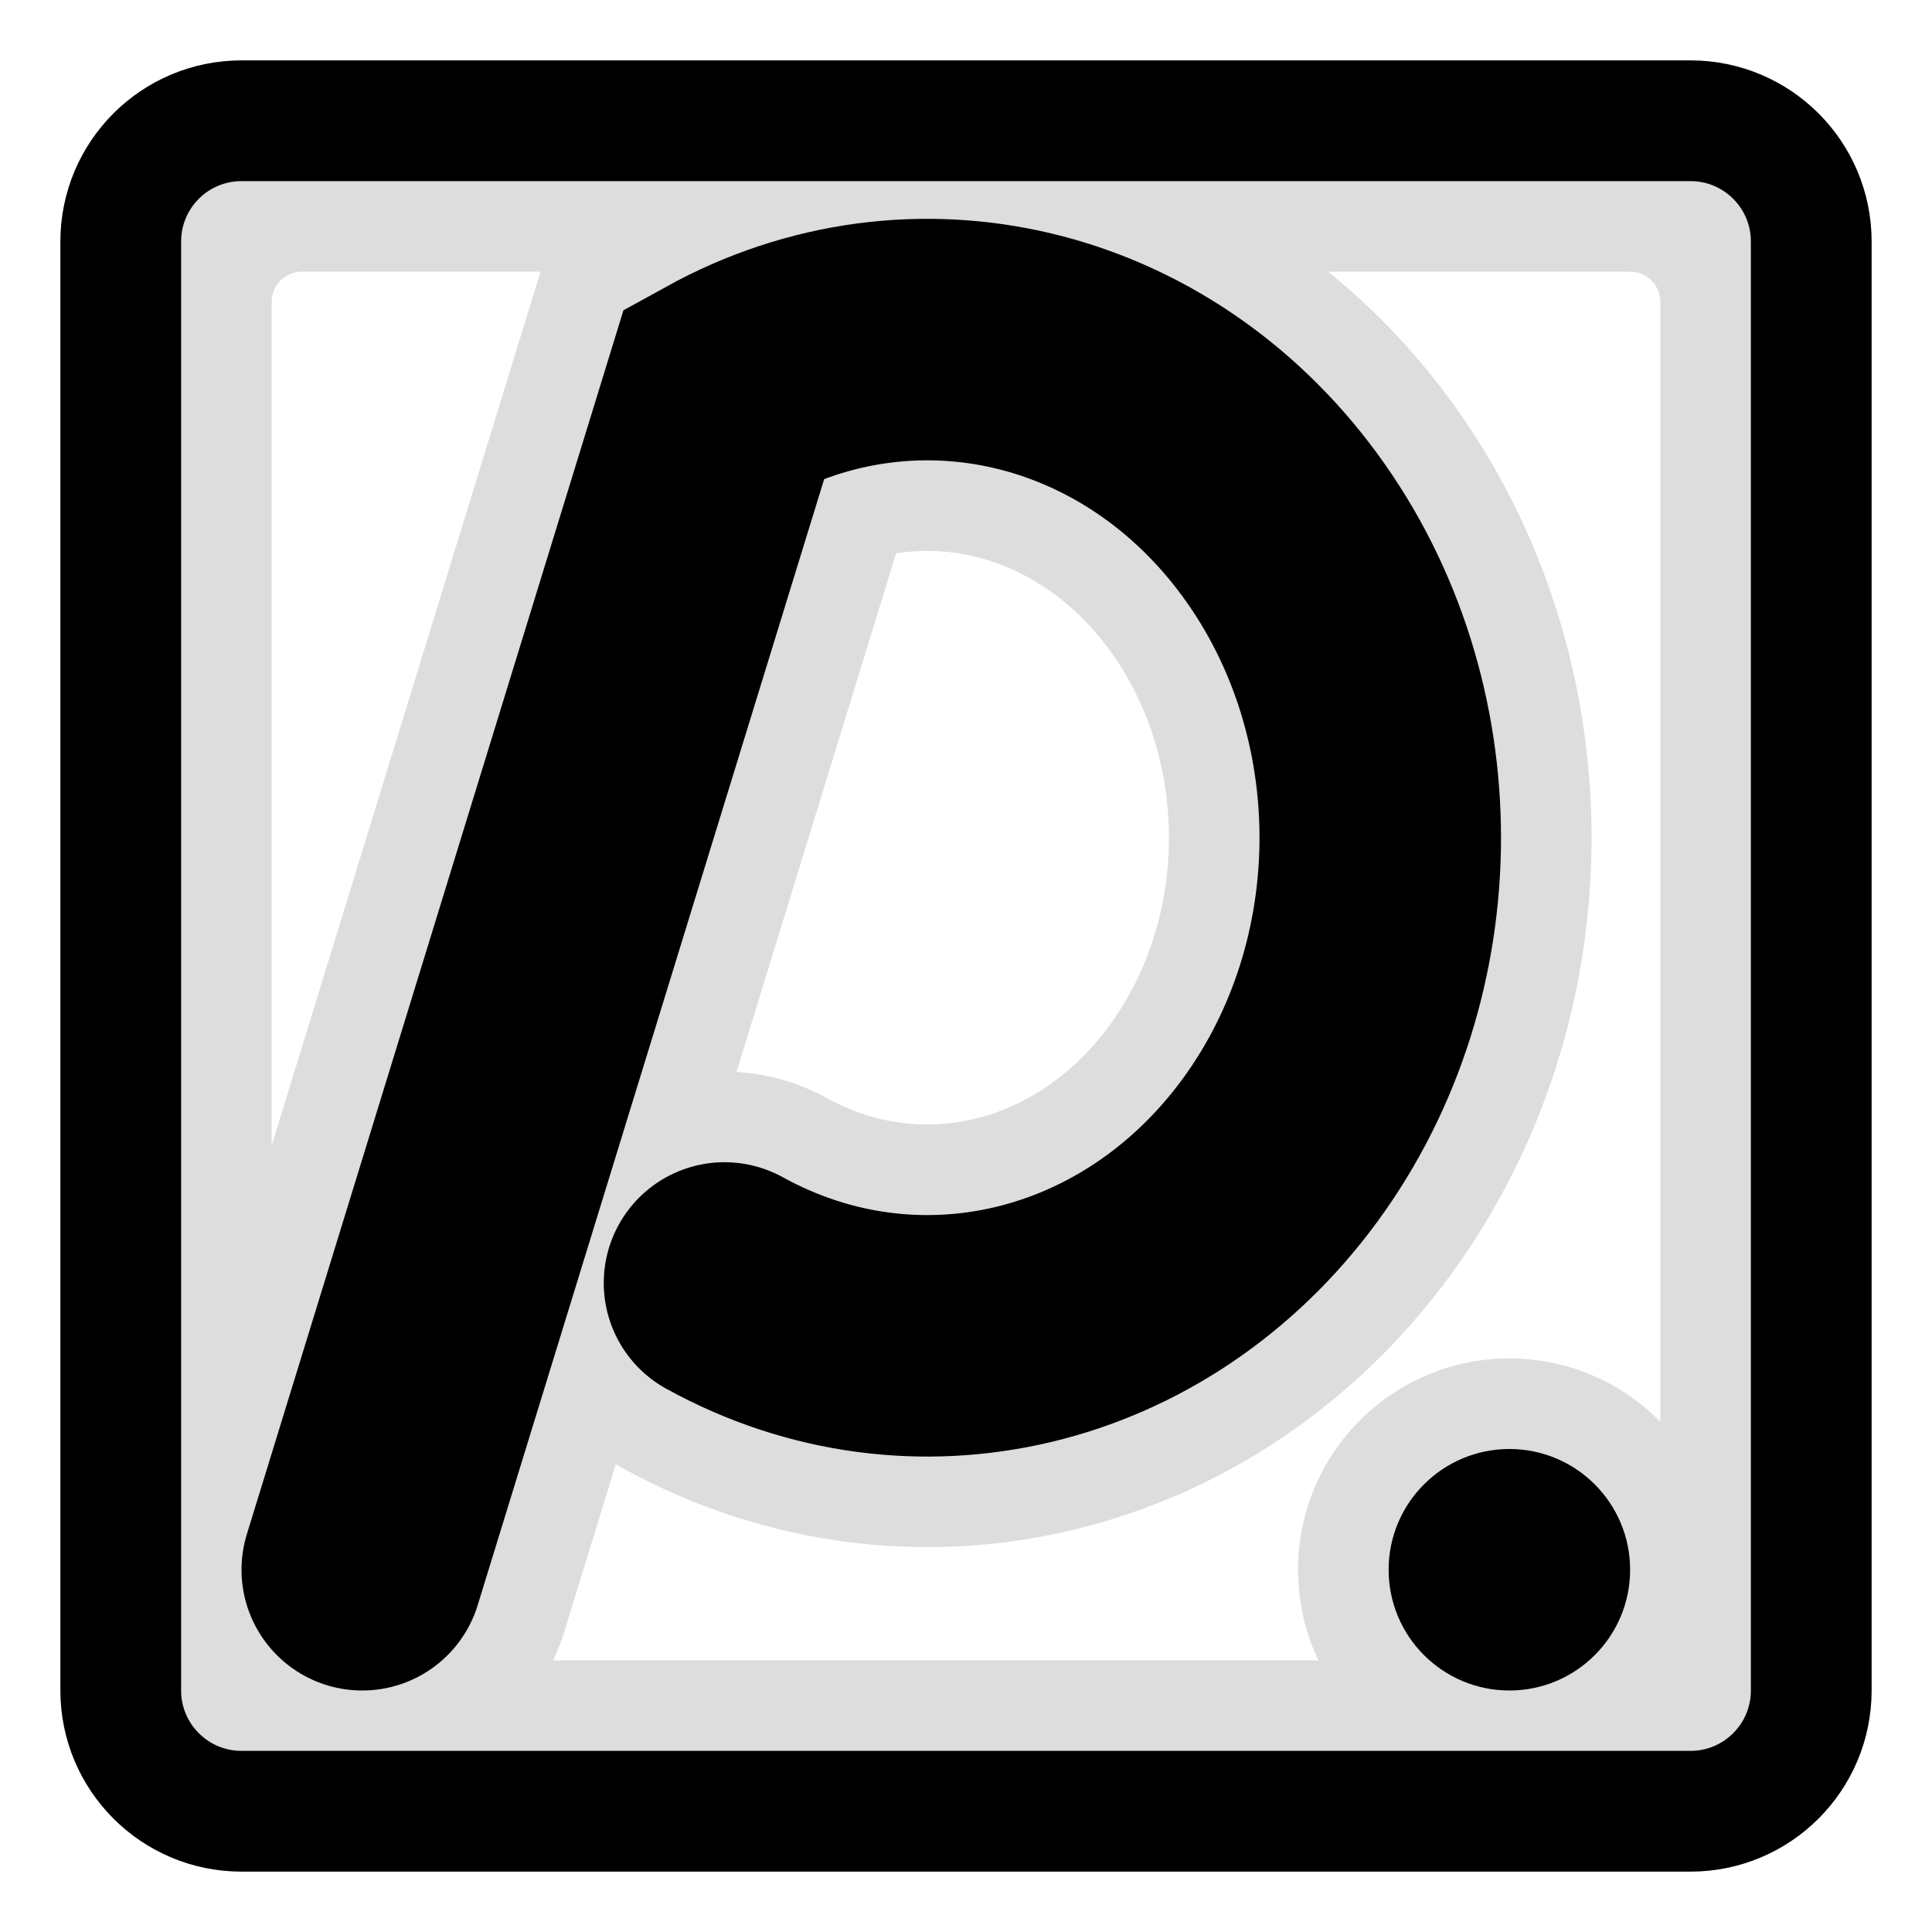
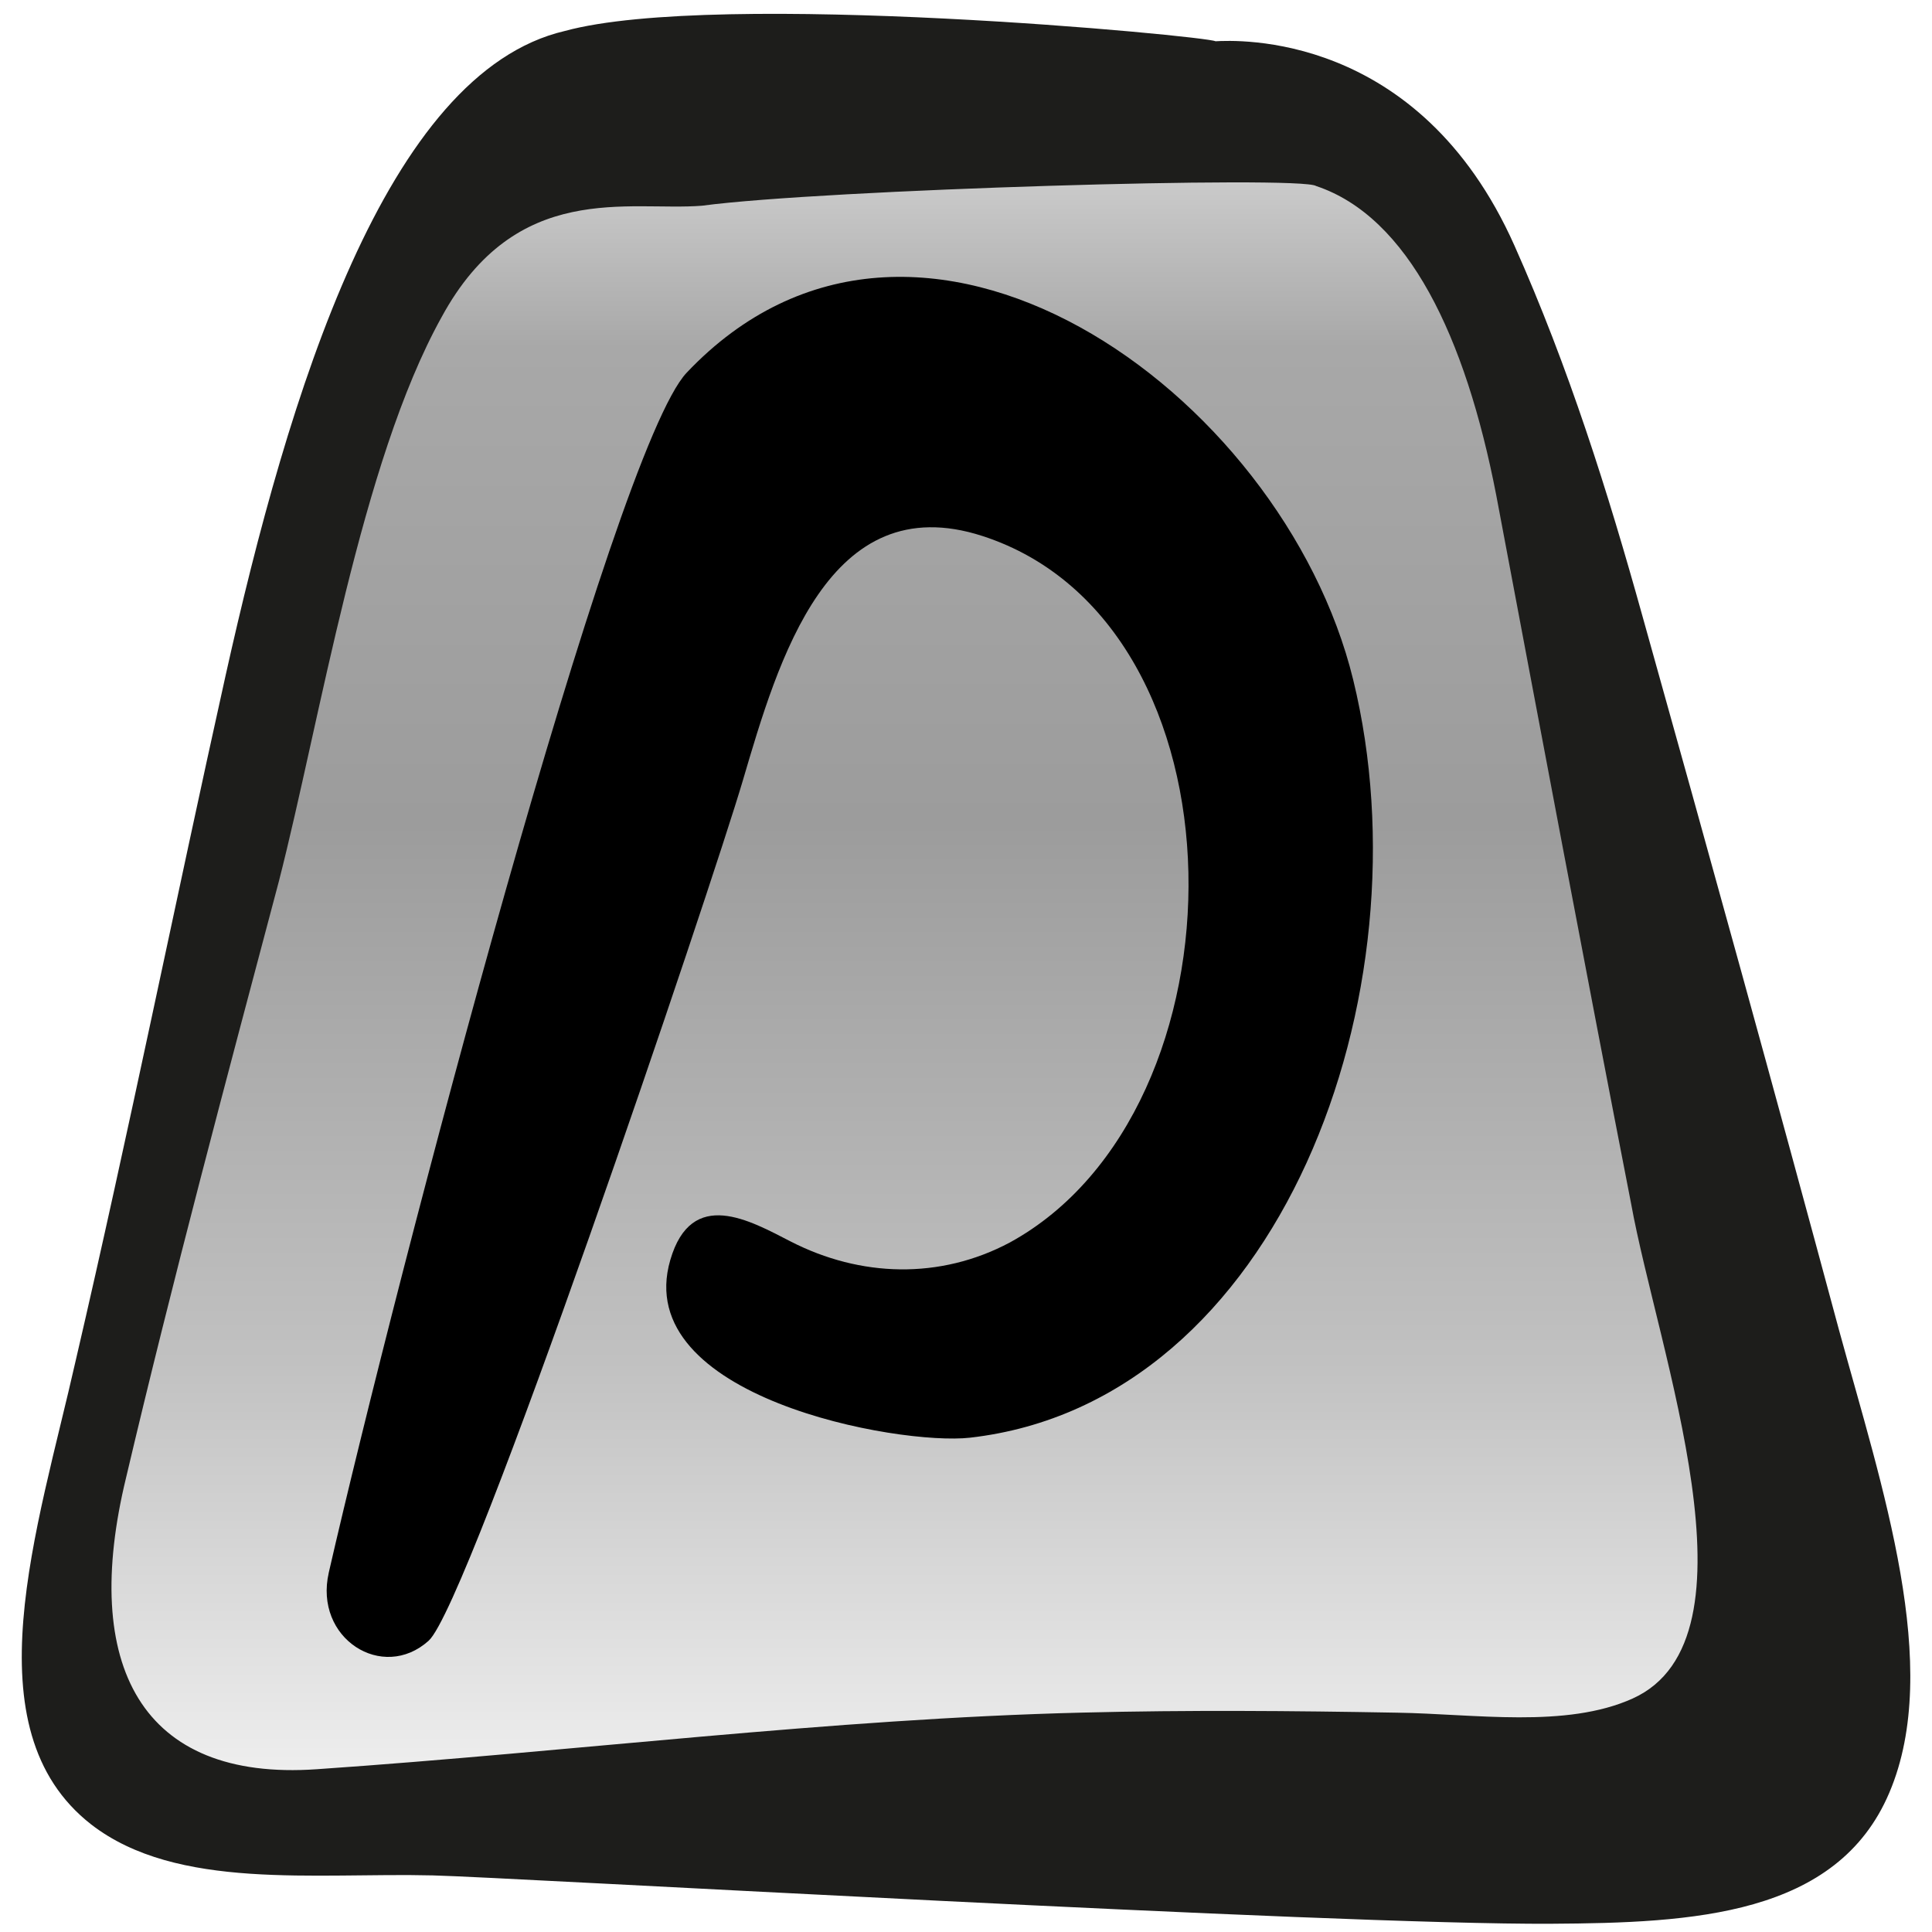
- <svg xmlns="http://www.w3.org/2000/svg" width="48" height="48" viewBox="0 0 128 128" version="1.1">
-   <rect x="12" y="12" rx="8" ry="8" width="104" height="104" fill="none" stroke="#DDD" stroke-width="12" />
-   <path d="M24,104 L48,26 A30,33 0 1,1 48,85" stroke="#DDD" stroke-width="28" stroke-linecap="round" fill="none" />
-   <circle r="14" cx="100" cy="104" fill="#DDD" />
-   <rect x="8" y="8" rx="8" ry="8" width="112" height="112" fill="none" stroke="black" stroke-width="8" />
-   <path d="M24,104 L48,26 A30,33 0 1,1 48,85" stroke="black" stroke-width="16" stroke-linecap="round" fill="none" />
-   <circle r="8" cx="100" cy="104" fill="black" />
+ <svg xmlns="http://www.w3.org/2000/svg" version="1.1" id="Capa_1" x="0px" y="0px" width="48px" height="48px" viewBox="0 0 48 48" enable-background="new 0 0 48 48" xml:space="preserve">
+   <g>
+     <linearGradient id="SVGID_1_" gradientUnits="userSpaceOnUse" x1="23.196" y1="790.816" x2="23.196" y2="743.711" gradientTransform="matrix(1 0 0 1 0 -743)">
+       <stop offset="0" style="stop-color:#FFFFFF" />
+       <stop offset="0.297" style="stop-color:#C1C1C1" />
+       <stop offset="0.581" style="stop-color:#9C9C9C" />
+       <stop offset="0.832" style="stop-color:#A8A8A8" />
+       <stop offset="1" style="stop-color:#EAEAEA" />
+     </linearGradient>
+     <path fill="url(#SVGID_1_)" d="M27.061,3.443c-4.427-0.107-8.855-0.031-13.278,0.232c-3.167,0.191-5.425,3.204-6.781,8.893   c-1.893,8.249-3.785,16.498-5.678,24.748c-1.355,5.702,0.68,8.264,6.114,7.932c10.499-0.622,21.02-0.622,31.518,0   c5.436,0.332,7.469-2.229,6.113-7.932c-1.893-8.251-3.784-16.499-5.678-24.748c-1.354-5.689-3.613-8.702-6.779-8.893   c-0.241-0.015-0.482-0.028-0.723-0.042C30.279,3.545,28.67,3.481,27.061,3.443z" />
+     <path fill="#1D1D1B" d="M45.693,33.056c-1.592-5.912-3.229-11.83-4.885-17.743c-0.859-3.09-1.836-6.193-3.183-9.214   c-2.383-5.345-6.928-5.099-7.426-5.074c-0.226-0.13-12.373-1.29-16.164-0.256C9.59,1.803,7.167,9.771,5.604,16.786   C4.346,22.449,3.206,28.102,1.886,33.78c-0.949,4.21-2.661,9.178,0.381,11.549c2.13,1.647,5.56,1.193,8.489,1.265   c1.87,0.044,22.371,1.234,27.789,1.201c3.51-0.021,7.096-0.194,8.395-3.257C48.271,41.408,46.756,36.943,45.693,33.056z    M40.561,42.2c-1.656,0.746-3.922,0.381-5.856,0.351c-2.597-0.047-5.2-0.068-7.81-0.002c-6.262,0.153-12.646,0.97-19.026,1.407   c-4.359,0.305-5.873-2.574-4.735-7.251c1.163-4.936,2.485-9.874,3.795-14.811c1.026-4.001,2.036-10.405,4.041-14.013   c1.855-3.415,4.65-2.625,6.47-2.77c3.007-0.403,14.888-0.751,15.26-0.489c2.285,0.762,3.711,3.737,4.475,7.688   c1.105,5.859,2.205,11.719,3.348,17.587C41.188,33.577,43.861,40.713,40.561,42.2z" />
+   </g>
+   <path d="M8.169,39.07c1.701-7.416,7.066-27.885,8.891-29.81c5.711-6.032,14.806,0.461,16.559,7.626  c1.898,7.758-1.803,17.956-9.521,18.833c-1.758,0.2-8.438-1.003-7.445-4.414c0.528-1.817,1.986-0.976,2.99-0.461  c1.734,0.89,3.711,0.949,5.445,0.026c6.02-3.293,6.04-15.375-0.679-17.553c-3.825-1.239-5.075,3.091-5.953,6.073  c-0.768,2.607-6.788,20.459-7.807,21.374C9.505,41.793,7.792,40.706,8.169,39.07C9.575,32.936,7.985,39.868,8.169,39.07z" />
</svg>
